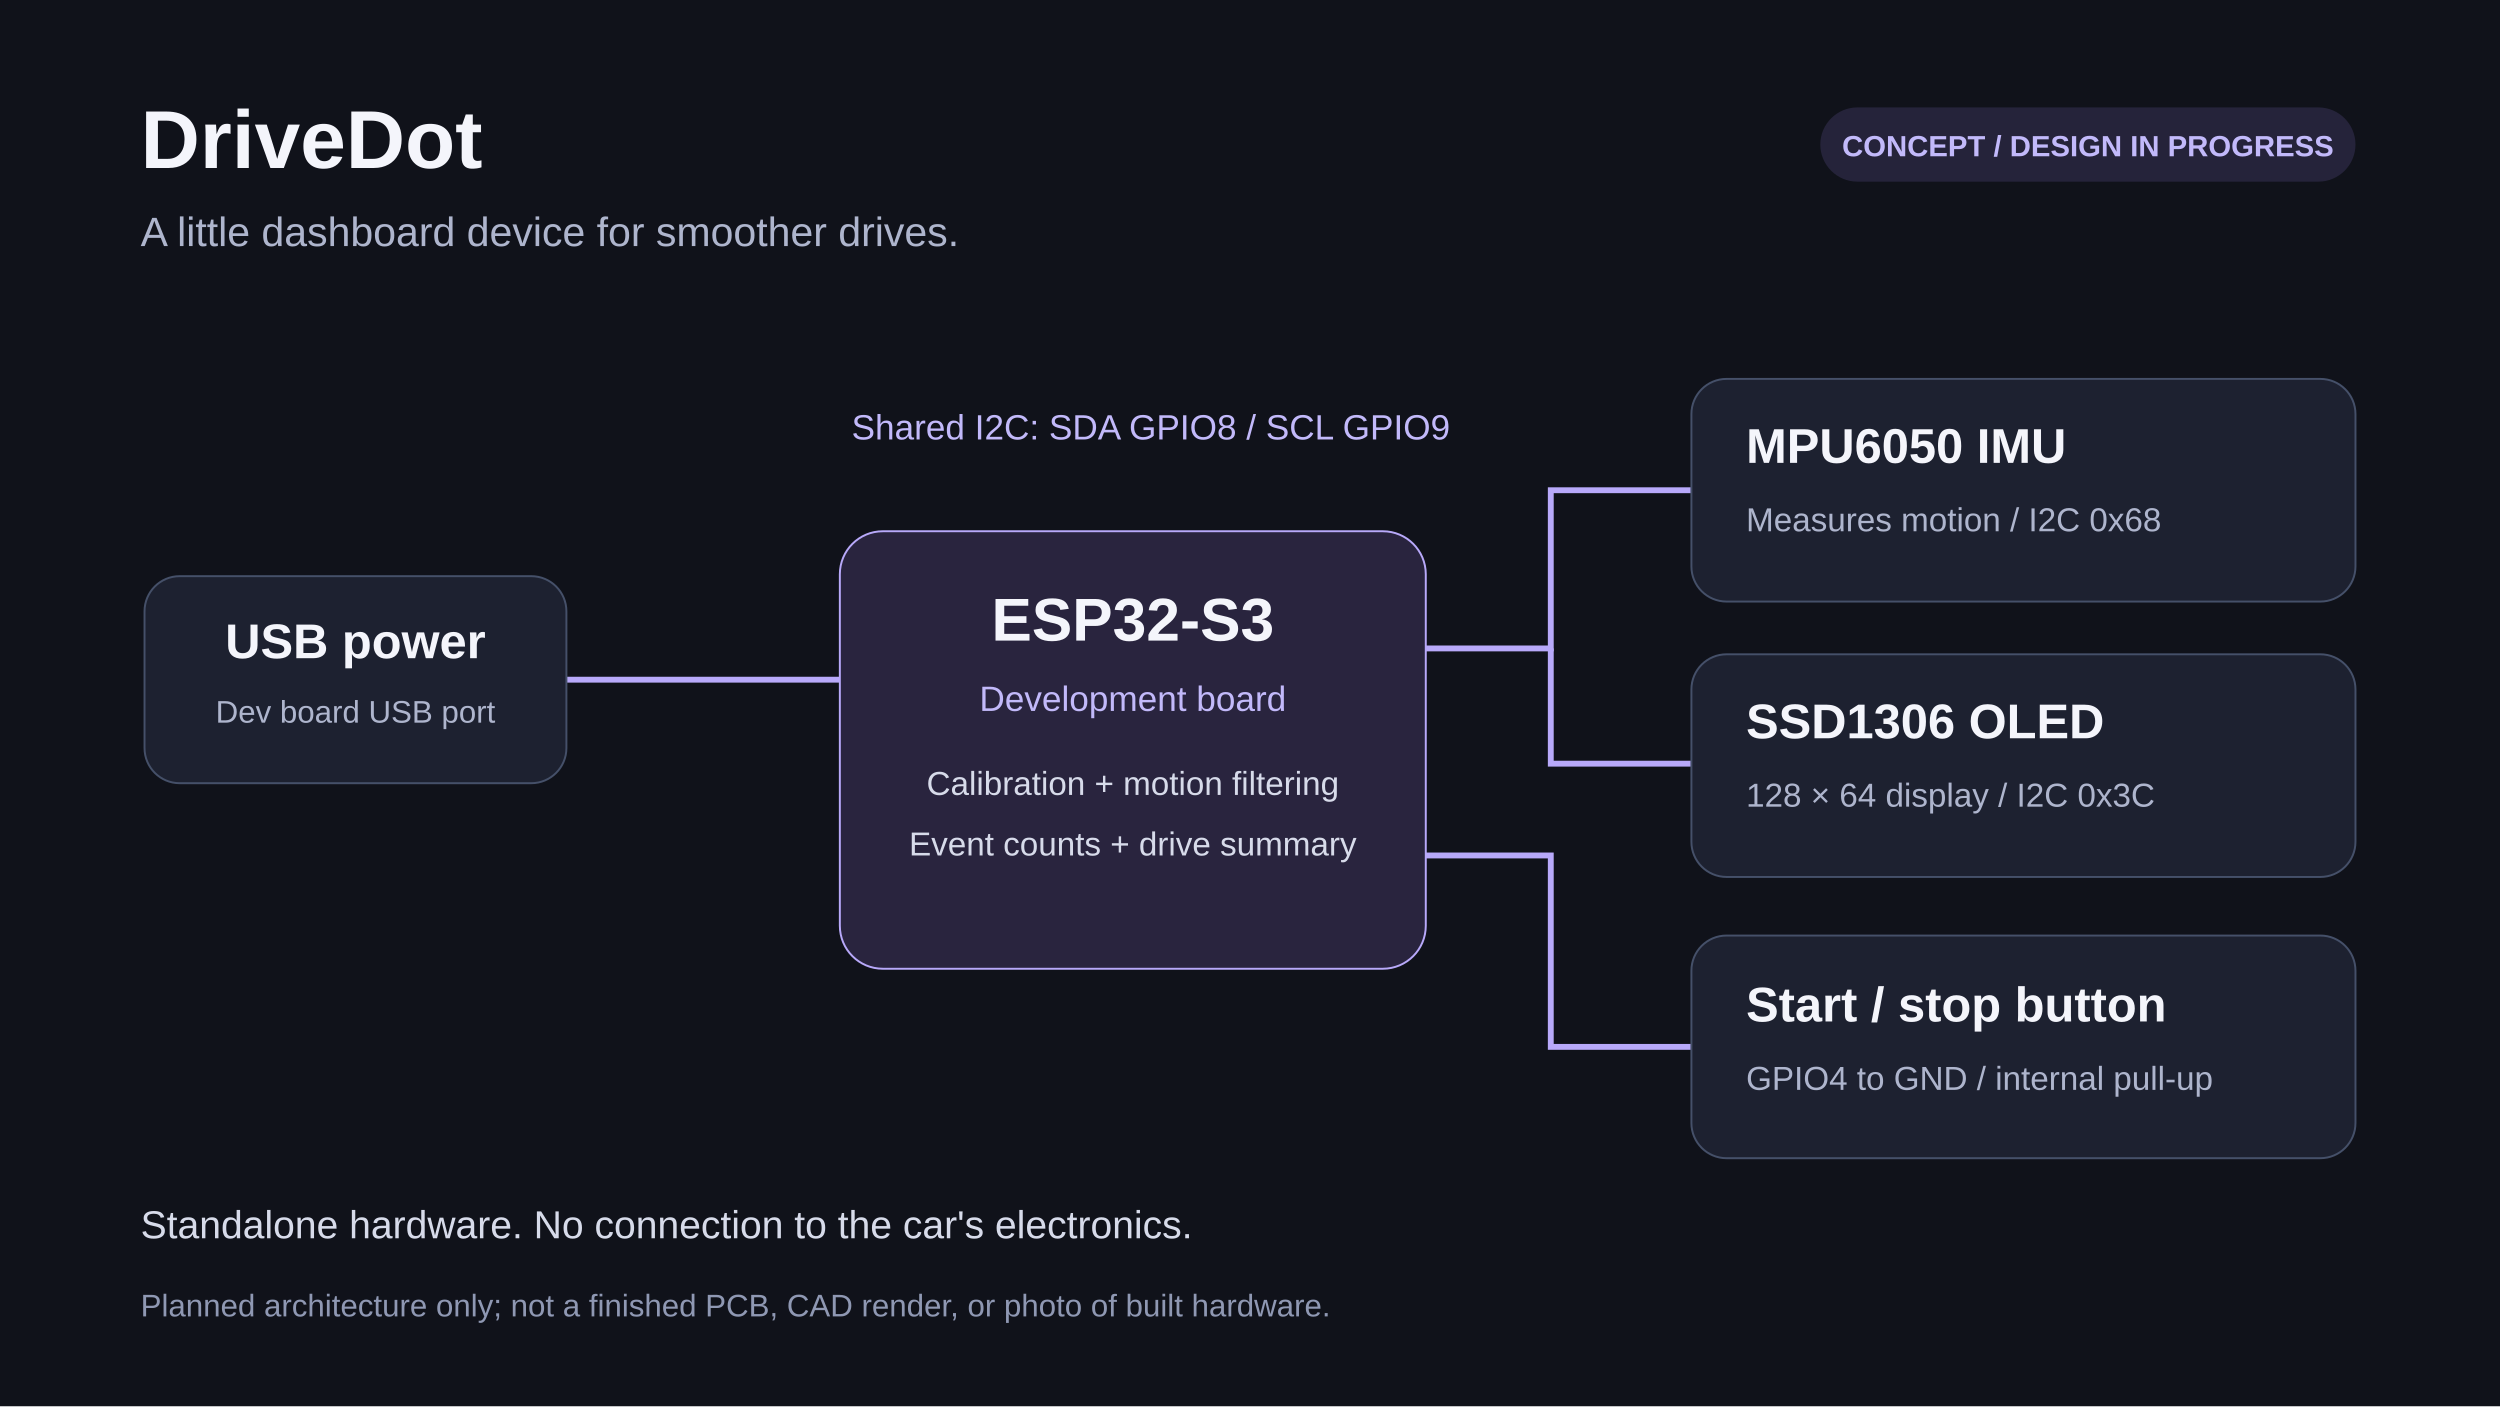
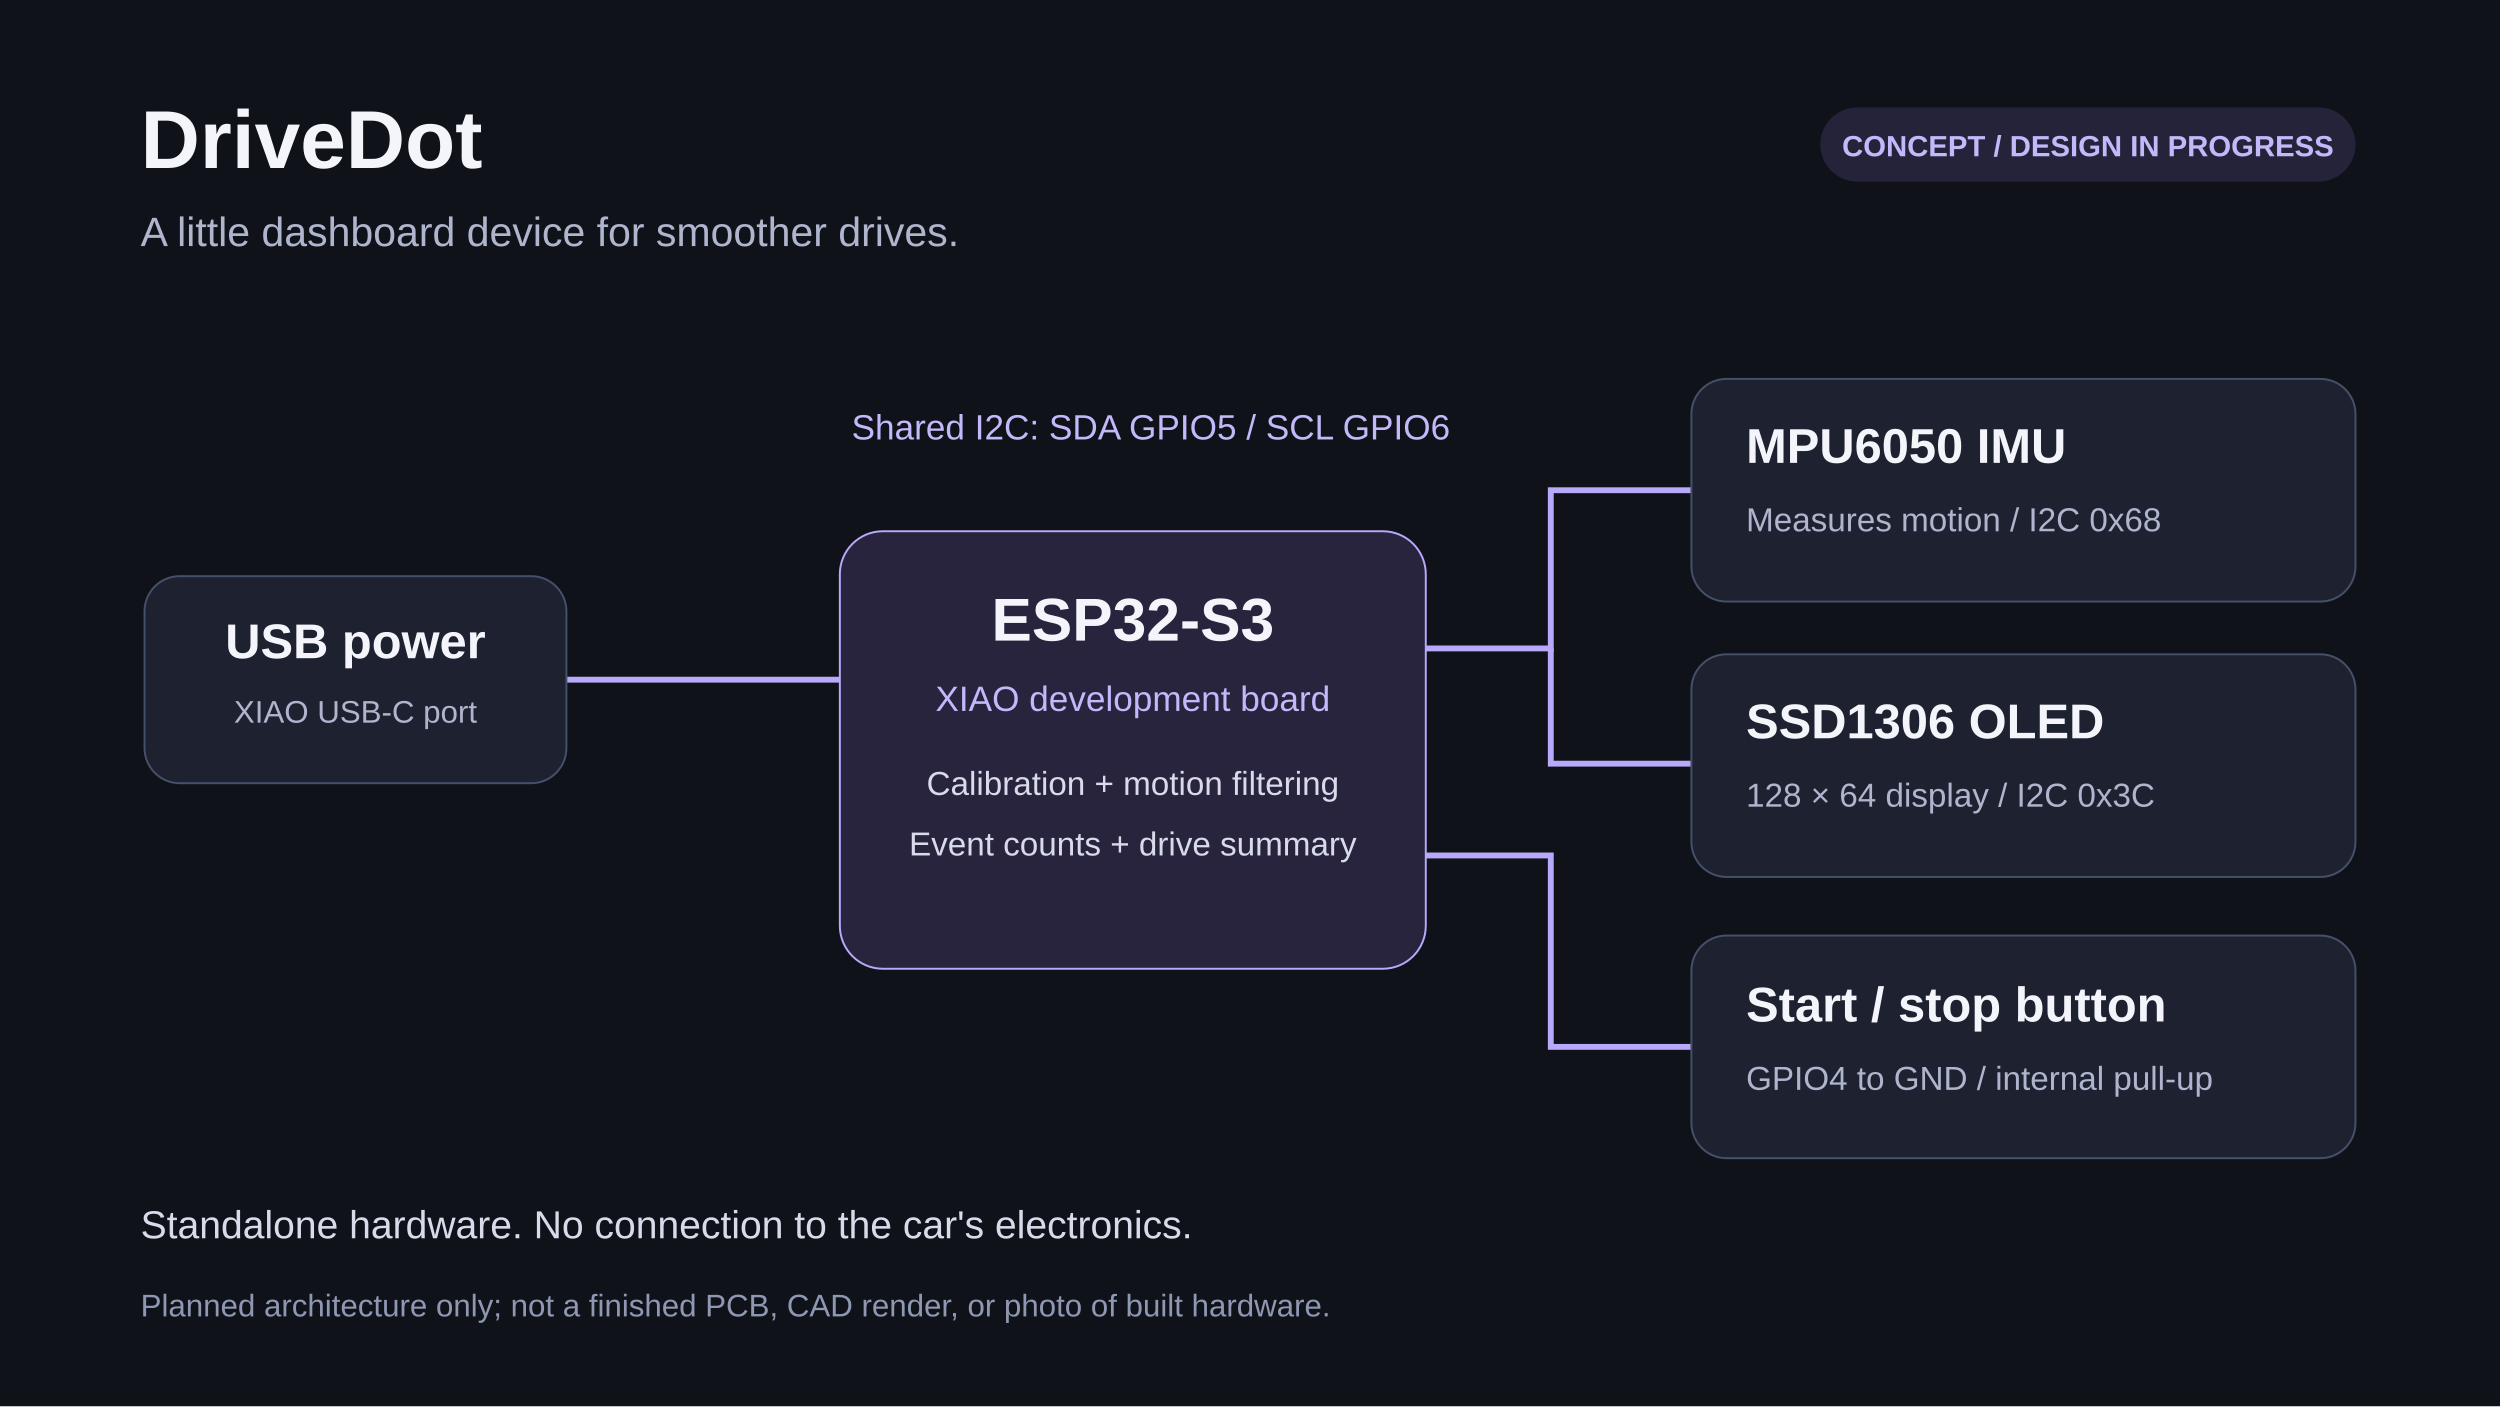
<svg xmlns="http://www.w3.org/2000/svg" width="1280" height="720" viewBox="0 0 1280 720" role="img" aria-labelledby="title desc">
  <rect width="1280" height="720" fill="#10121a" />
  <g font-family="Arial,Helvetica,sans-serif">
    <text x="72" y="86" fill="#f4f5fb" font-size="42" font-weight="700">DriveDot</text>
    <text x="72" y="126" fill="#aeb5cd" font-size="21">A little dashboard device for smoother drives.</text>
    <rect x="932" y="55" width="274" height="38" rx="19" fill="#25233a" />
    <text x="1069" y="80" text-anchor="middle" fill="#c2b9fa" font-size="15" font-weight="700">CONCEPT / DESIGN IN PROGRESS</text>
    <g fill="none" stroke="#b8a9fa" stroke-width="3">
      <path d="M290 348 H430" />
      <path d="M730 332 H794 V251 H866" />
      <path d="M794 332 V391 H866" />
      <path d="M730 438 H794 V536 H866" />
    </g>
    <rect x="74" y="295" width="216" height="106" rx="18" fill="#1d2130" stroke="#455069" />
    <text x="182" y="337" text-anchor="middle" fill="#f4f5fb" font-size="25" font-weight="700">USB power</text>
-     <text x="182" y="370" text-anchor="middle" fill="#aeb5cd" font-size="16">Dev board USB port</text>
+     <text x="182" y="370" text-anchor="middle" fill="#aeb5cd" font-size="16">XIAO USB-C port</text>
    <rect x="430" y="272" width="300" height="224" rx="22" fill="#29243e" stroke="#b8a9fa" />
    <text x="580" y="328" text-anchor="middle" fill="#f4f5fb" font-size="31" font-weight="700">ESP32-S3</text>
-     <text x="580" y="364" text-anchor="middle" fill="#c2b9fa" font-size="18">Development board</text>
+     <text x="580" y="364" text-anchor="middle" fill="#c2b9fa" font-size="18">XIAO development board</text>
    <text x="580" y="407" text-anchor="middle" fill="#d7dbea" font-size="17">Calibration + motion filtering</text>
    <text x="580" y="438" text-anchor="middle" fill="#d7dbea" font-size="17">Event counts + drive summary</text>
    <rect x="866" y="194" width="340" height="114" rx="18" fill="#1d2130" stroke="#455069" />
    <text x="894" y="237" fill="#f4f5fb" font-size="25" font-weight="700">MPU6050 IMU</text>
    <text x="894" y="272" fill="#aeb5cd" font-size="17">Measures motion / I2C 0x68</text>
    <rect x="866" y="335" width="340" height="114" rx="18" fill="#1d2130" stroke="#455069" />
    <text x="894" y="378" fill="#f4f5fb" font-size="25" font-weight="700">SSD1306 OLED</text>
    <text x="894" y="413" fill="#aeb5cd" font-size="17">128 × 64 display / I2C 0x3C</text>
    <rect x="866" y="479" width="340" height="114" rx="18" fill="#1d2130" stroke="#455069" />
    <text x="894" y="523" fill="#f4f5fb" font-size="25" font-weight="700">Start / stop button</text>
    <text x="894" y="558" fill="#aeb5cd" font-size="17">GPIO4 to GND / internal pull-up</text>
-     <text x="436" y="225" fill="#c2b9fa" font-size="18">Shared I2C: SDA GPIO8 / SCL GPIO9</text>
+     <text x="436" y="225" fill="#c2b9fa" font-size="18">Shared I2C: SDA GPIO5 / SCL GPIO6</text>
    <text x="72" y="634" fill="#d7dbea" font-size="20">Standalone hardware. No connection to the car's electronics.</text>
    <text x="72" y="674" fill="#8f98b3" font-size="16">Planned architecture only; not a finished PCB, CAD render, or photo of built hardware.</text>
  </g>
</svg>
